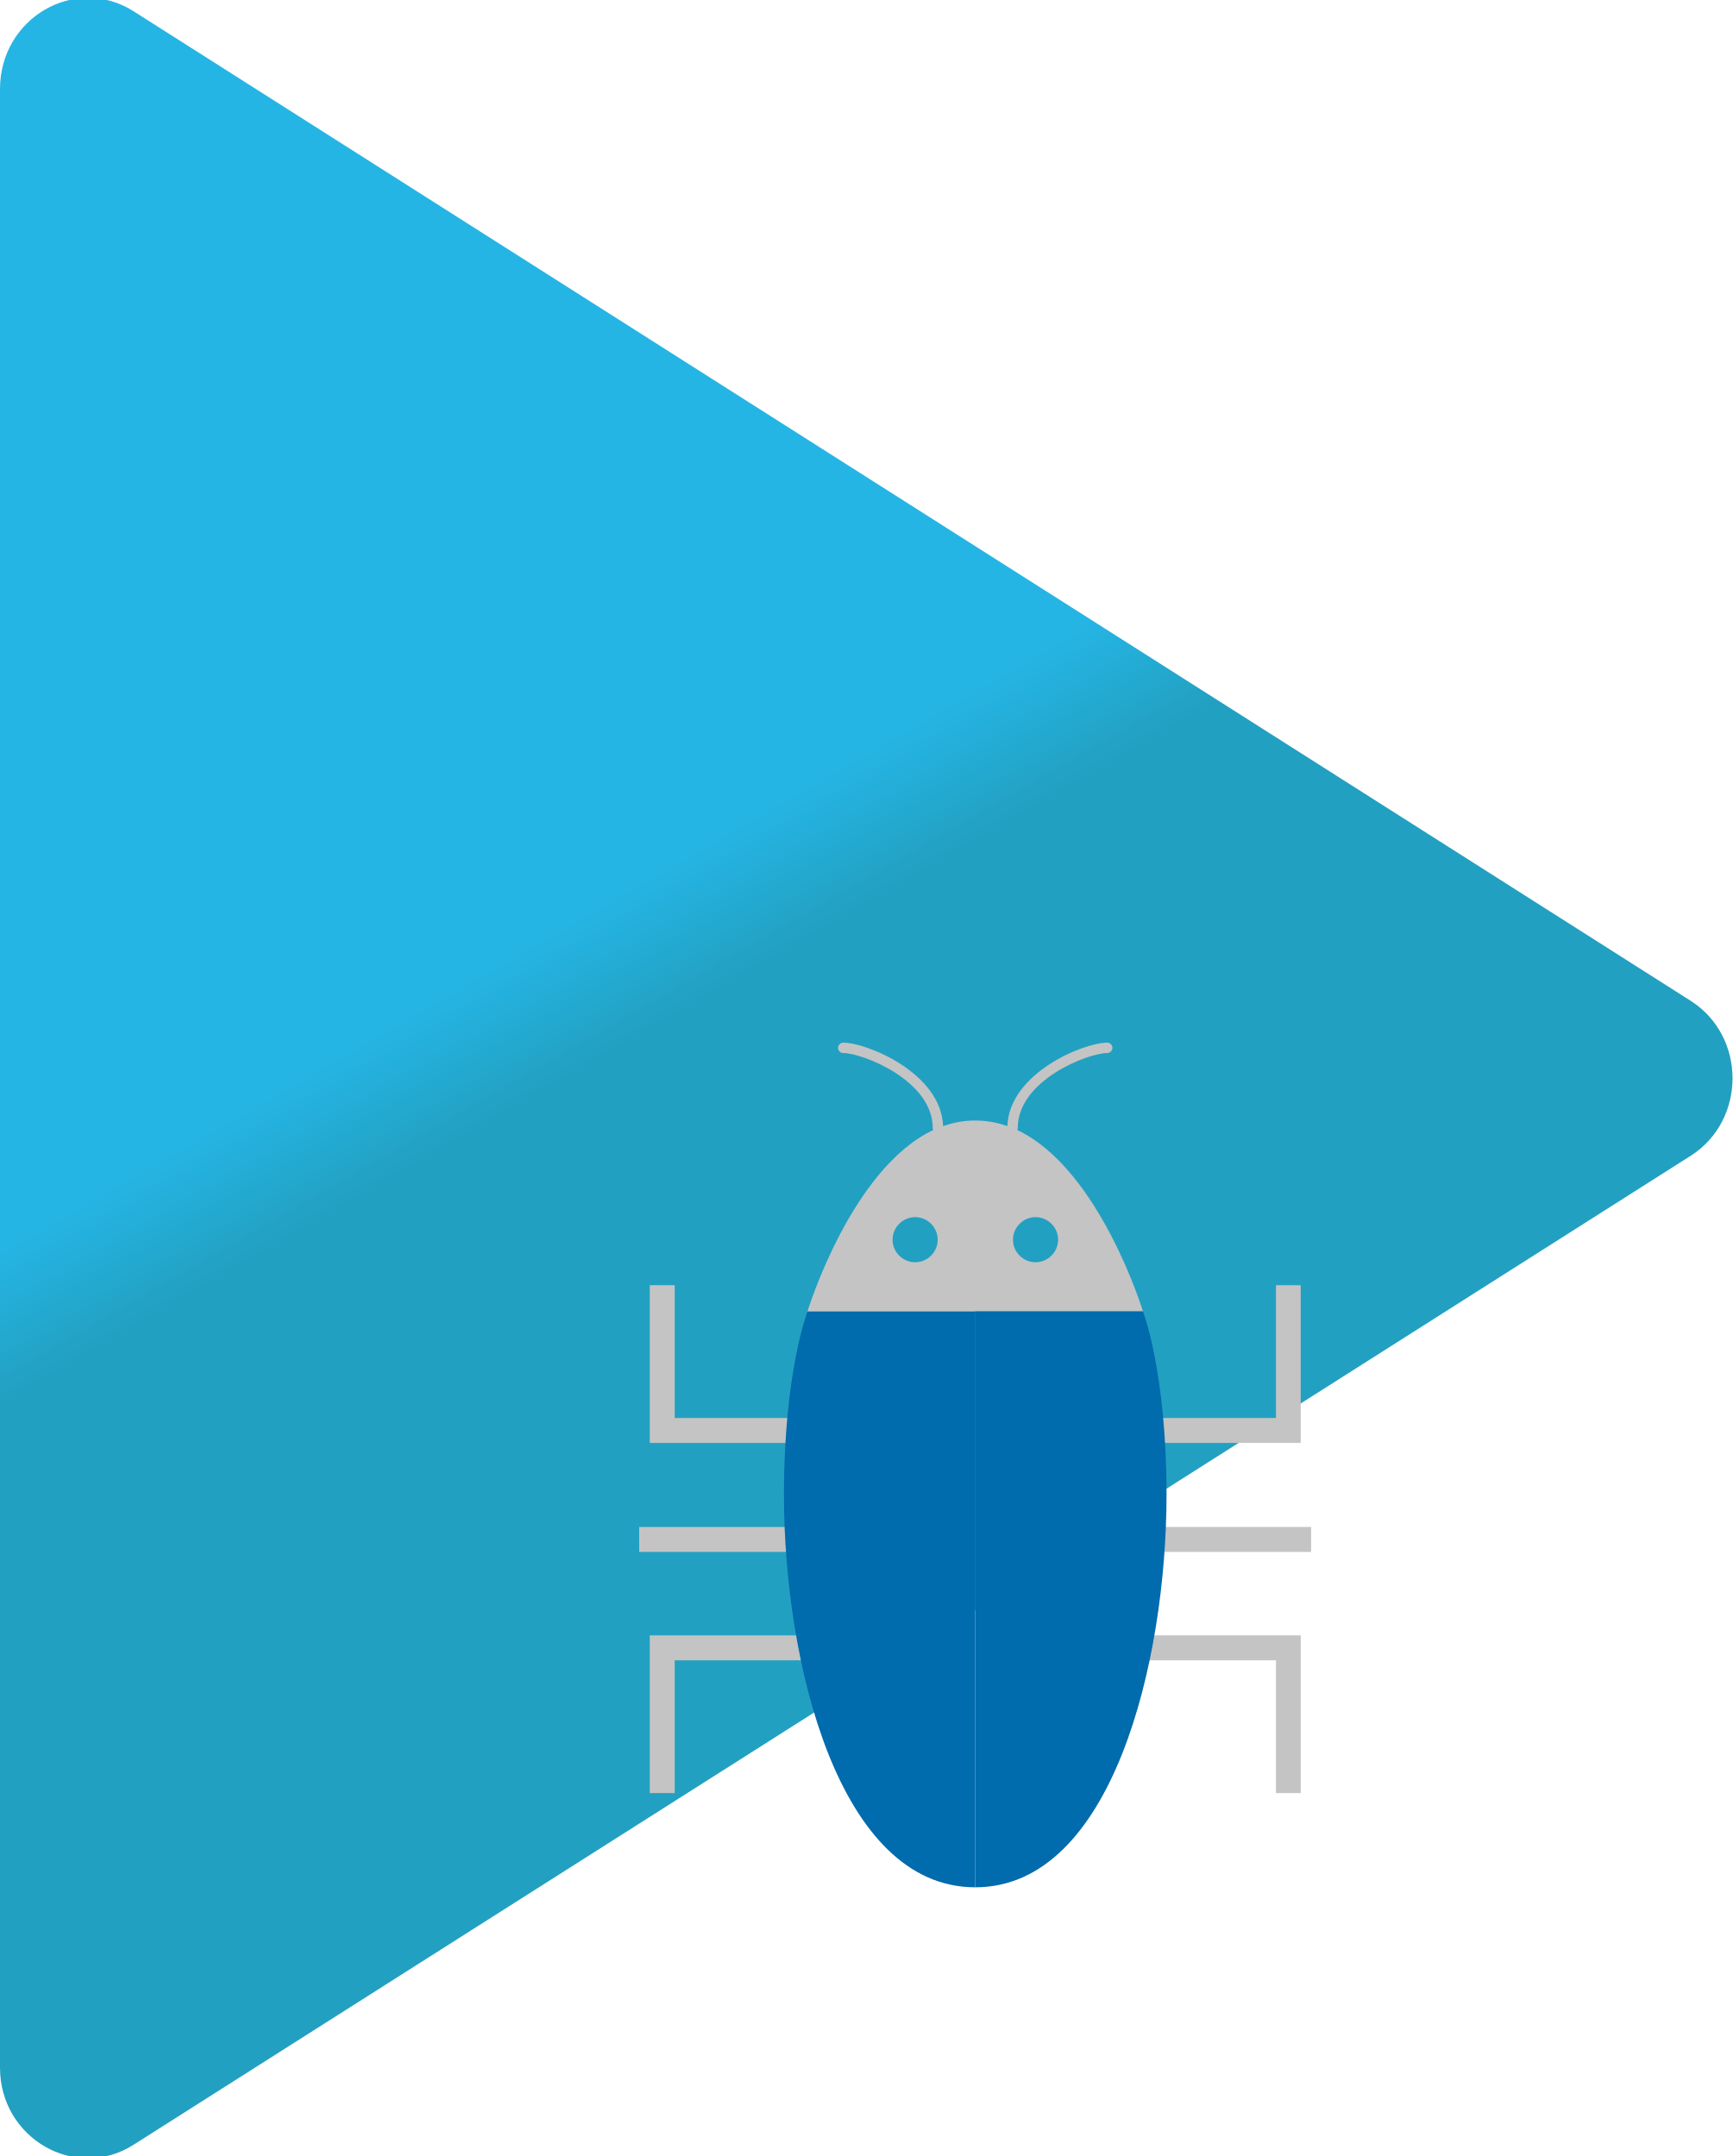
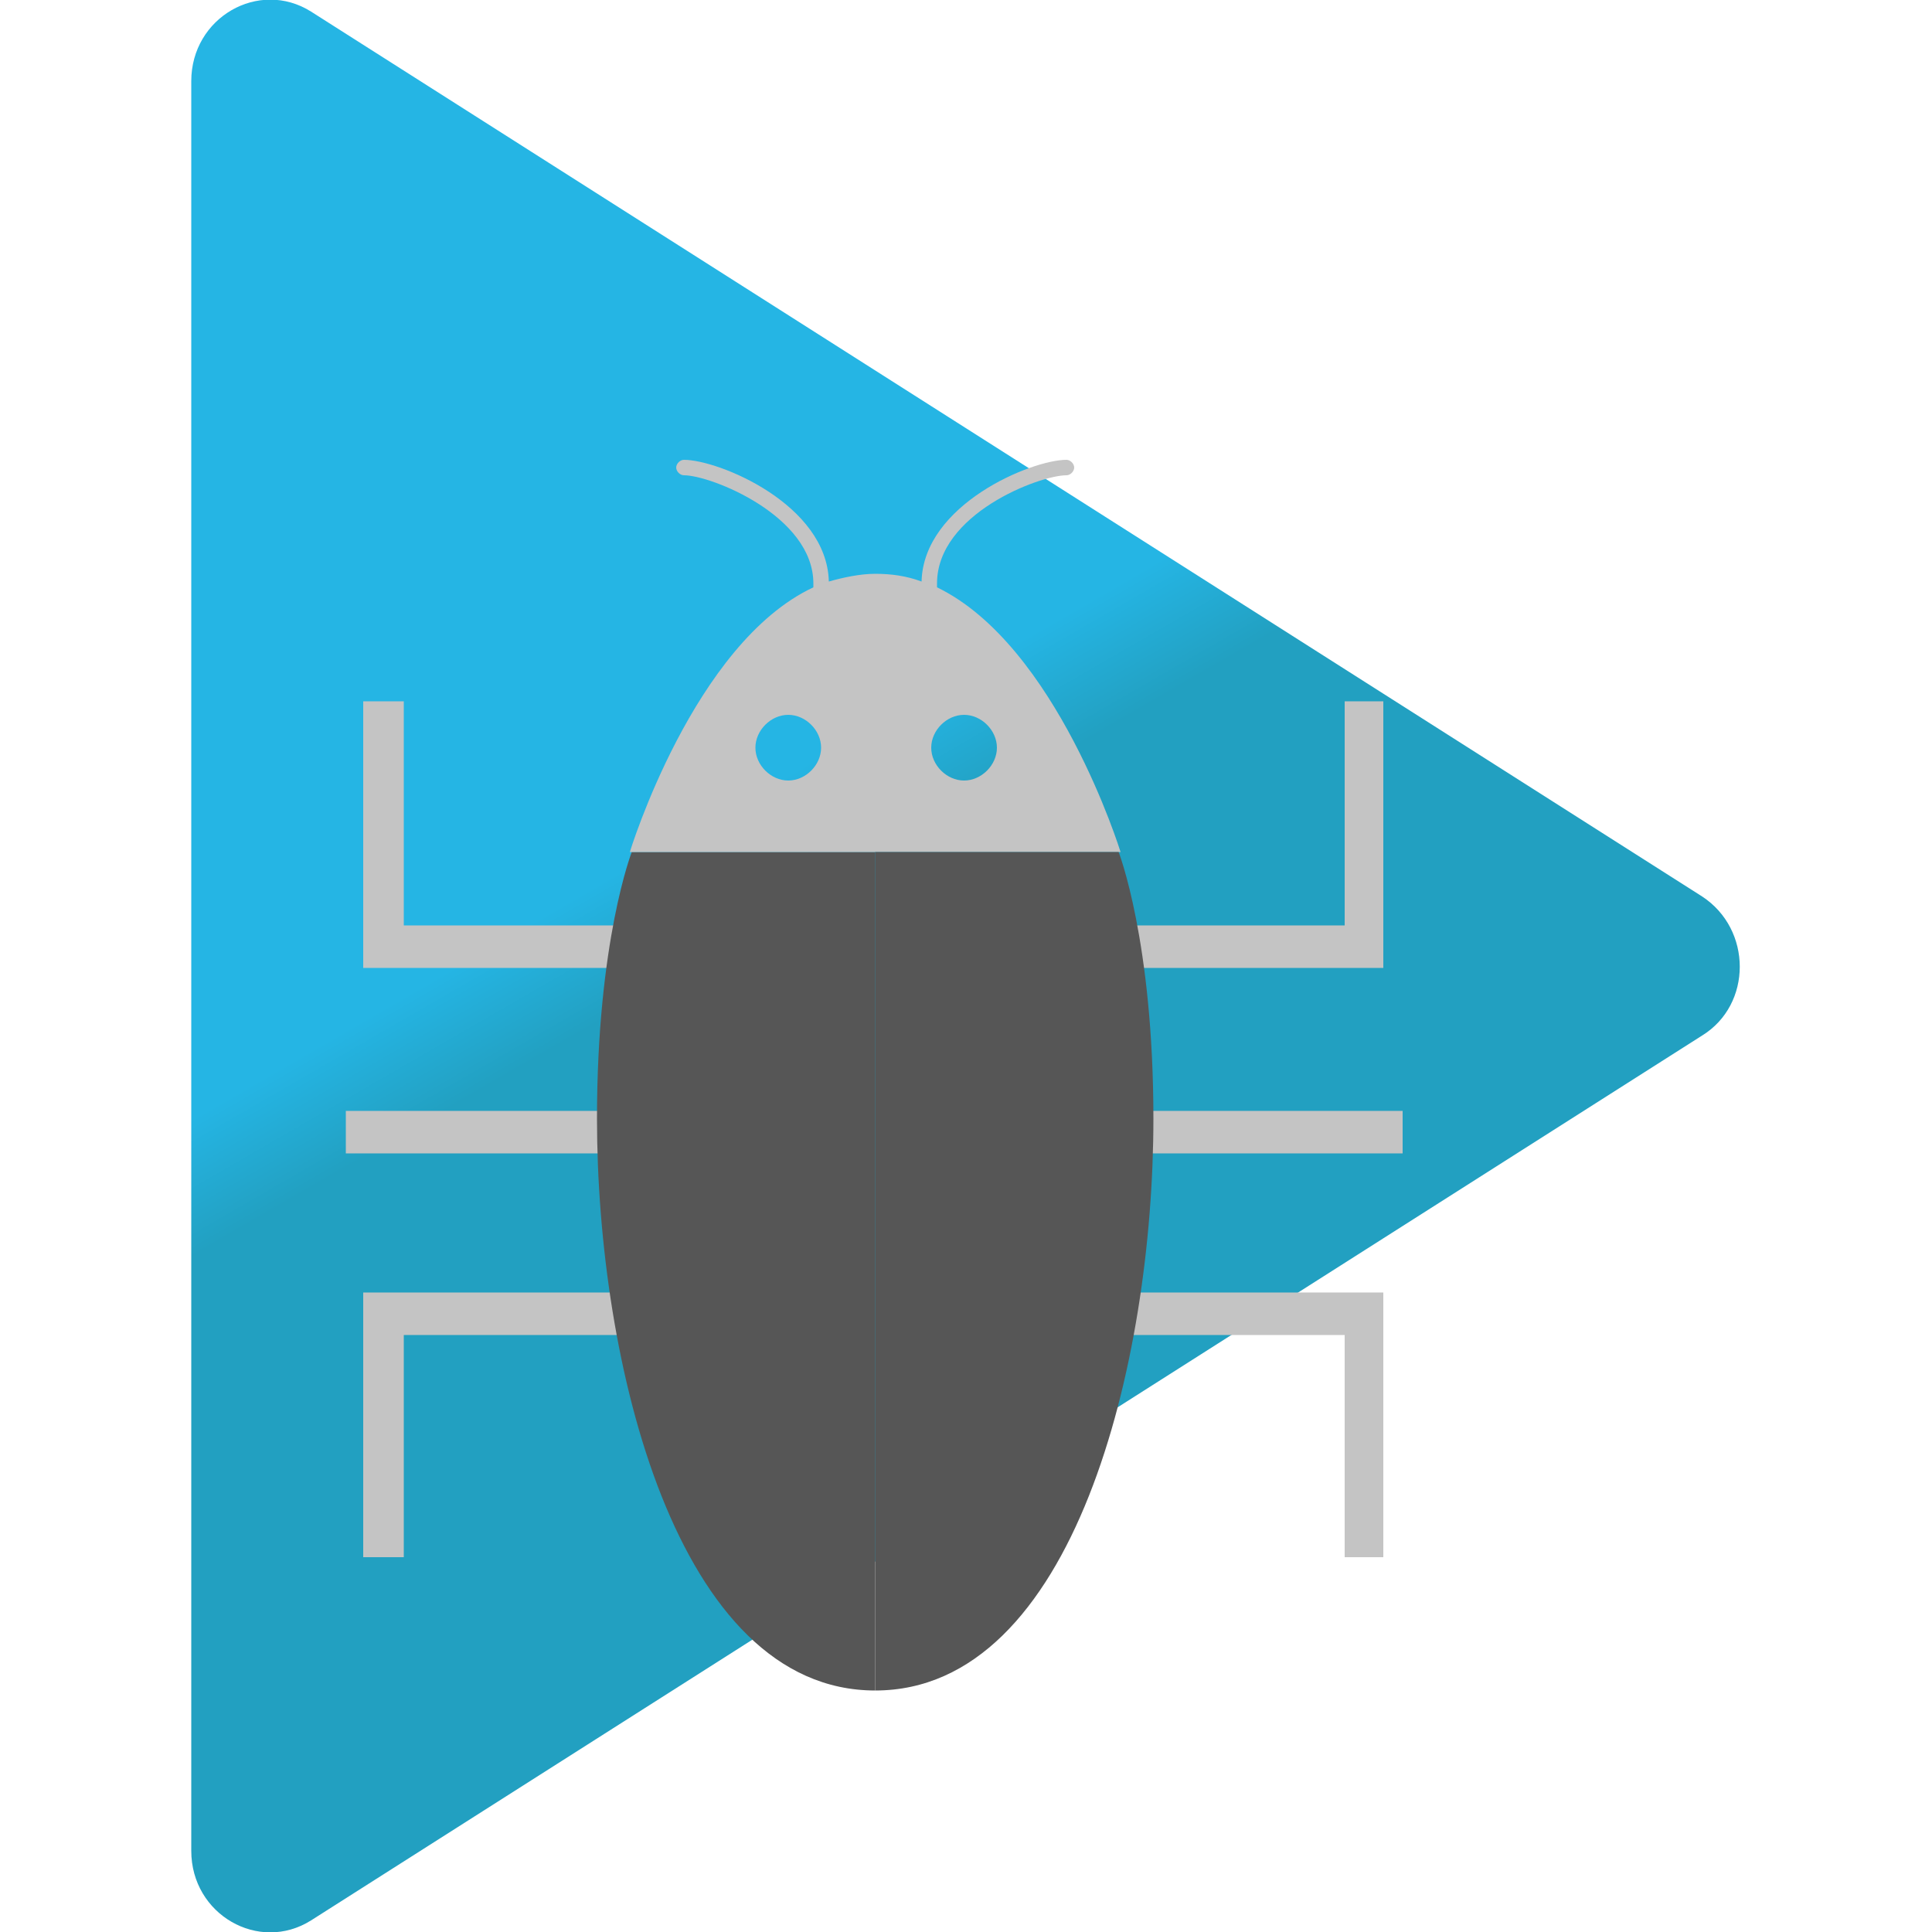
- <svg xmlns="http://www.w3.org/2000/svg" version="1.1" x="0px" y="0px" viewBox="1052.3 0 867.7 1080" enable-background="new 1052.3 0 867.7 1080" xml:space="preserve">
-   <g id="Vrstva_1">
-     <linearGradient id="SVGID_1_" gradientUnits="userSpaceOnUse" x1="36.301" y1="8.324" x2="211.95" y2="312.555" gradientTransform="matrix(2.7 0 0 2.7 946.1999 -5.149841e-005)">
+ <svg xmlns="http://www.w3.org/2000/svg" version="1.1" id="Vrstva_1" x="0px" y="0px" viewBox="0 0 100 100" enable-background="new 0 0 100 100" xml:space="preserve">
+   <g id="Vrstva_1_1_">
+     <linearGradient id="SVGID_1_" gradientUnits="userSpaceOnUse" x1="-4172.658" y1="8.723" x2="-3997.352" y2="312.36" gradientTransform="matrix(0.25 0 0 0.25 1052.305 0)">
      <stop offset="0.555" style="stop-color:#25B5E4" />
      <stop offset="0.626" style="stop-color:#22A0C1" />
    </linearGradient>
-     <path fill="url(#SVGID_1_)" d="M1119.3,1074.3l779.8-495.4c27.8-17.8,27.8-59.7,0-77.5L1119.3,5.7c-29.2-18.6-67,3.2-67,38.9v991.2   C1052.3,1071.1,1090.1,1093,1119.3,1074.3z" />
+     <path fill="url(#SVGID_1_)" d="M16.1,99.4l72-45.8c2.6-1.6,2.6-5.5,0-7.2l-72-45.8c-2.7-1.7-6.2,0.3-6.2,3.6v91.6   C9.9,99.1,13.4,101.1,16.1,99.4z" />
  </g>
  <g id="bug">
-     <rect x="1372.4" y="764.9" fill="#C4C4C4" width="79" height="12.5" />
-     <polygon fill="#C4C4C4" points="1390.2,710.3 1390.2,643.8 1377.7,643.8 1377.7,710.3 1377.7,722.8 1390.2,722.8 1456.7,722.8    1456.7,710.3  " />
-     <polygon fill="#C4C4C4" points="1456.7,819.2 1390.2,819.2 1377.7,819.2 1377.7,831.7 1377.7,898.2 1390.2,898.2 1390.2,831.7    1456.7,831.7  " />
-     <path fill="#006BAD" d="M1540.7,656.9v288.5c-68.6,0-95.8-113.1-95.8-196.7c0-61.3,11.8-91.8,11.8-91.8H1540.7z" />
-     <rect x="1629.9" y="764.9" fill="#C4C4C4" width="79" height="12.5" />
-     <polygon fill="#C4C4C4" points="1691.3,710.3 1691.3,643.8 1703.7,643.8 1703.7,710.3 1703.7,722.8 1691.3,722.8 1624.7,722.8    1624.7,710.3  " />
-     <polygon fill="#C4C4C4" points="1624.7,819.2 1691.3,819.2 1703.7,819.2 1703.7,831.7 1703.7,898.2 1691.3,898.2 1691.3,831.7    1624.7,831.7  " />
-     <path fill="#C4C4C4" d="M1561.8,566.1c0.1-0.3,0.2-0.7,0.2-1.1c0-23.9,35.2-37.5,44.8-37.5c1.4,0,2.6-1.2,2.6-2.6s-1.2-2.6-2.6-2.6   c-11.9,0-49.1,15.3-50,41.8c-5.1-1.8-10.5-2.8-16.1-2.8s-11,1-16.1,2.8c-0.9-26.5-38.1-41.8-50-41.8c-1.4,0-2.6,1.2-2.6,2.6   s1.2,2.6,2.6,2.6c9.6,0,44.8,13.7,44.8,37.5c0,0.4,0.1,0.7,0.2,1.1c-41.2,19.5-62.9,90.8-62.9,90.8h84h84   C1624.7,656.9,1603,585.6,1561.8,566.1z M1510.6,632.3c-6.2,0-11.3-5.1-11.3-11.3c0-6.2,5.1-11.3,11.3-11.3   c6.2,0,11.3,5.1,11.3,11.3C1521.9,627.2,1516.8,632.3,1510.6,632.3z M1570.9,632.3c-6.2,0-11.3-5.1-11.3-11.3   c0-6.2,5.1-11.3,11.3-11.3s11.3,5.1,11.3,11.3C1582.2,627.2,1577.1,632.3,1570.9,632.3z" />
-     <path fill="#006BAD" d="M1540.7,656.9v288.5c68.6,0,95.8-113.1,95.8-196.7c0-61.3-11.8-91.8-11.8-91.8H1540.7z" />
+     <rect x="17.9" y="57.5" fill="#C4C4C4" width="13.8" height="2.2" />
+     <polygon fill="#C4C4C4" points="20.9,47.9 20.9,36.3 18.8,36.3 18.8,47.9 18.8,50.1 20.9,50.1 32.6,50.1 32.6,47.9  " />
+     <polygon fill="#C4C4C4" points="32.6,66.9 20.9,66.9 18.8,66.9 18.8,69.1 18.8,80.6 20.9,80.6 20.9,69.1 32.6,69.1  " />
+     <path fill="#565656" d="M45.3,44.1v43.4c-10.3,0-14.4-17-14.4-29.6c0-9.2,1.8-13.8,1.8-13.8S45.3,44.1,45.3,44.1z" />
+     <rect x="58.8" y="57.5" fill="#C4C4C4" width="13.8" height="2.2" />
+     <polygon fill="#C4C4C4" points="69.6,47.9 69.6,36.3 71.6,36.3 71.6,47.9 71.6,50.1 69.6,50.1 58,50.1 58,47.9  " />
+     <polygon fill="#C4C4C4" points="58,66.9 69.6,66.9 71.6,66.9 71.6,69.1 71.6,80.6 69.6,80.6 69.6,69.1 58,69.1  " />
+     <path fill="#C4C4C4" d="M48.5,30.4c0,0,0-0.1,0-0.2c0-3.6,5.3-5.6,6.7-5.6c0.2,0,0.4-0.2,0.4-0.4c0-0.2-0.2-0.4-0.4-0.4   c-1.8,0-7.4,2.3-7.5,6.3c-0.8-0.3-1.6-0.4-2.4-0.4c-0.8,0-1.7,0.2-2.4,0.4c-0.1-4-5.7-6.3-7.5-6.3c-0.2,0-0.4,0.2-0.4,0.4   c0,0.2,0.2,0.4,0.4,0.4c1.4,0,6.7,2.1,6.7,5.6c0,0.1,0,0.1,0,0.2c-6.2,2.9-9.5,13.7-9.5,13.7h12.6H58C58,44.1,54.7,33.4,48.5,30.4z    M40.8,40.4c-0.9,0-1.7-0.8-1.7-1.7s0.8-1.7,1.7-1.7s1.7,0.8,1.7,1.7C42.5,39.6,41.7,40.4,40.8,40.4z M49.9,40.4   c-0.9,0-1.7-0.8-1.7-1.7S49,37,49.9,37s1.7,0.8,1.7,1.7C51.6,39.6,50.8,40.4,49.9,40.4z" />
+     <path fill="#565656" d="M45.3,44.1v43.4c10.3,0,14.4-17,14.4-29.6c0-9.2-1.8-13.8-1.8-13.8S45.3,44.1,45.3,44.1z" />
  </g>
</svg>
